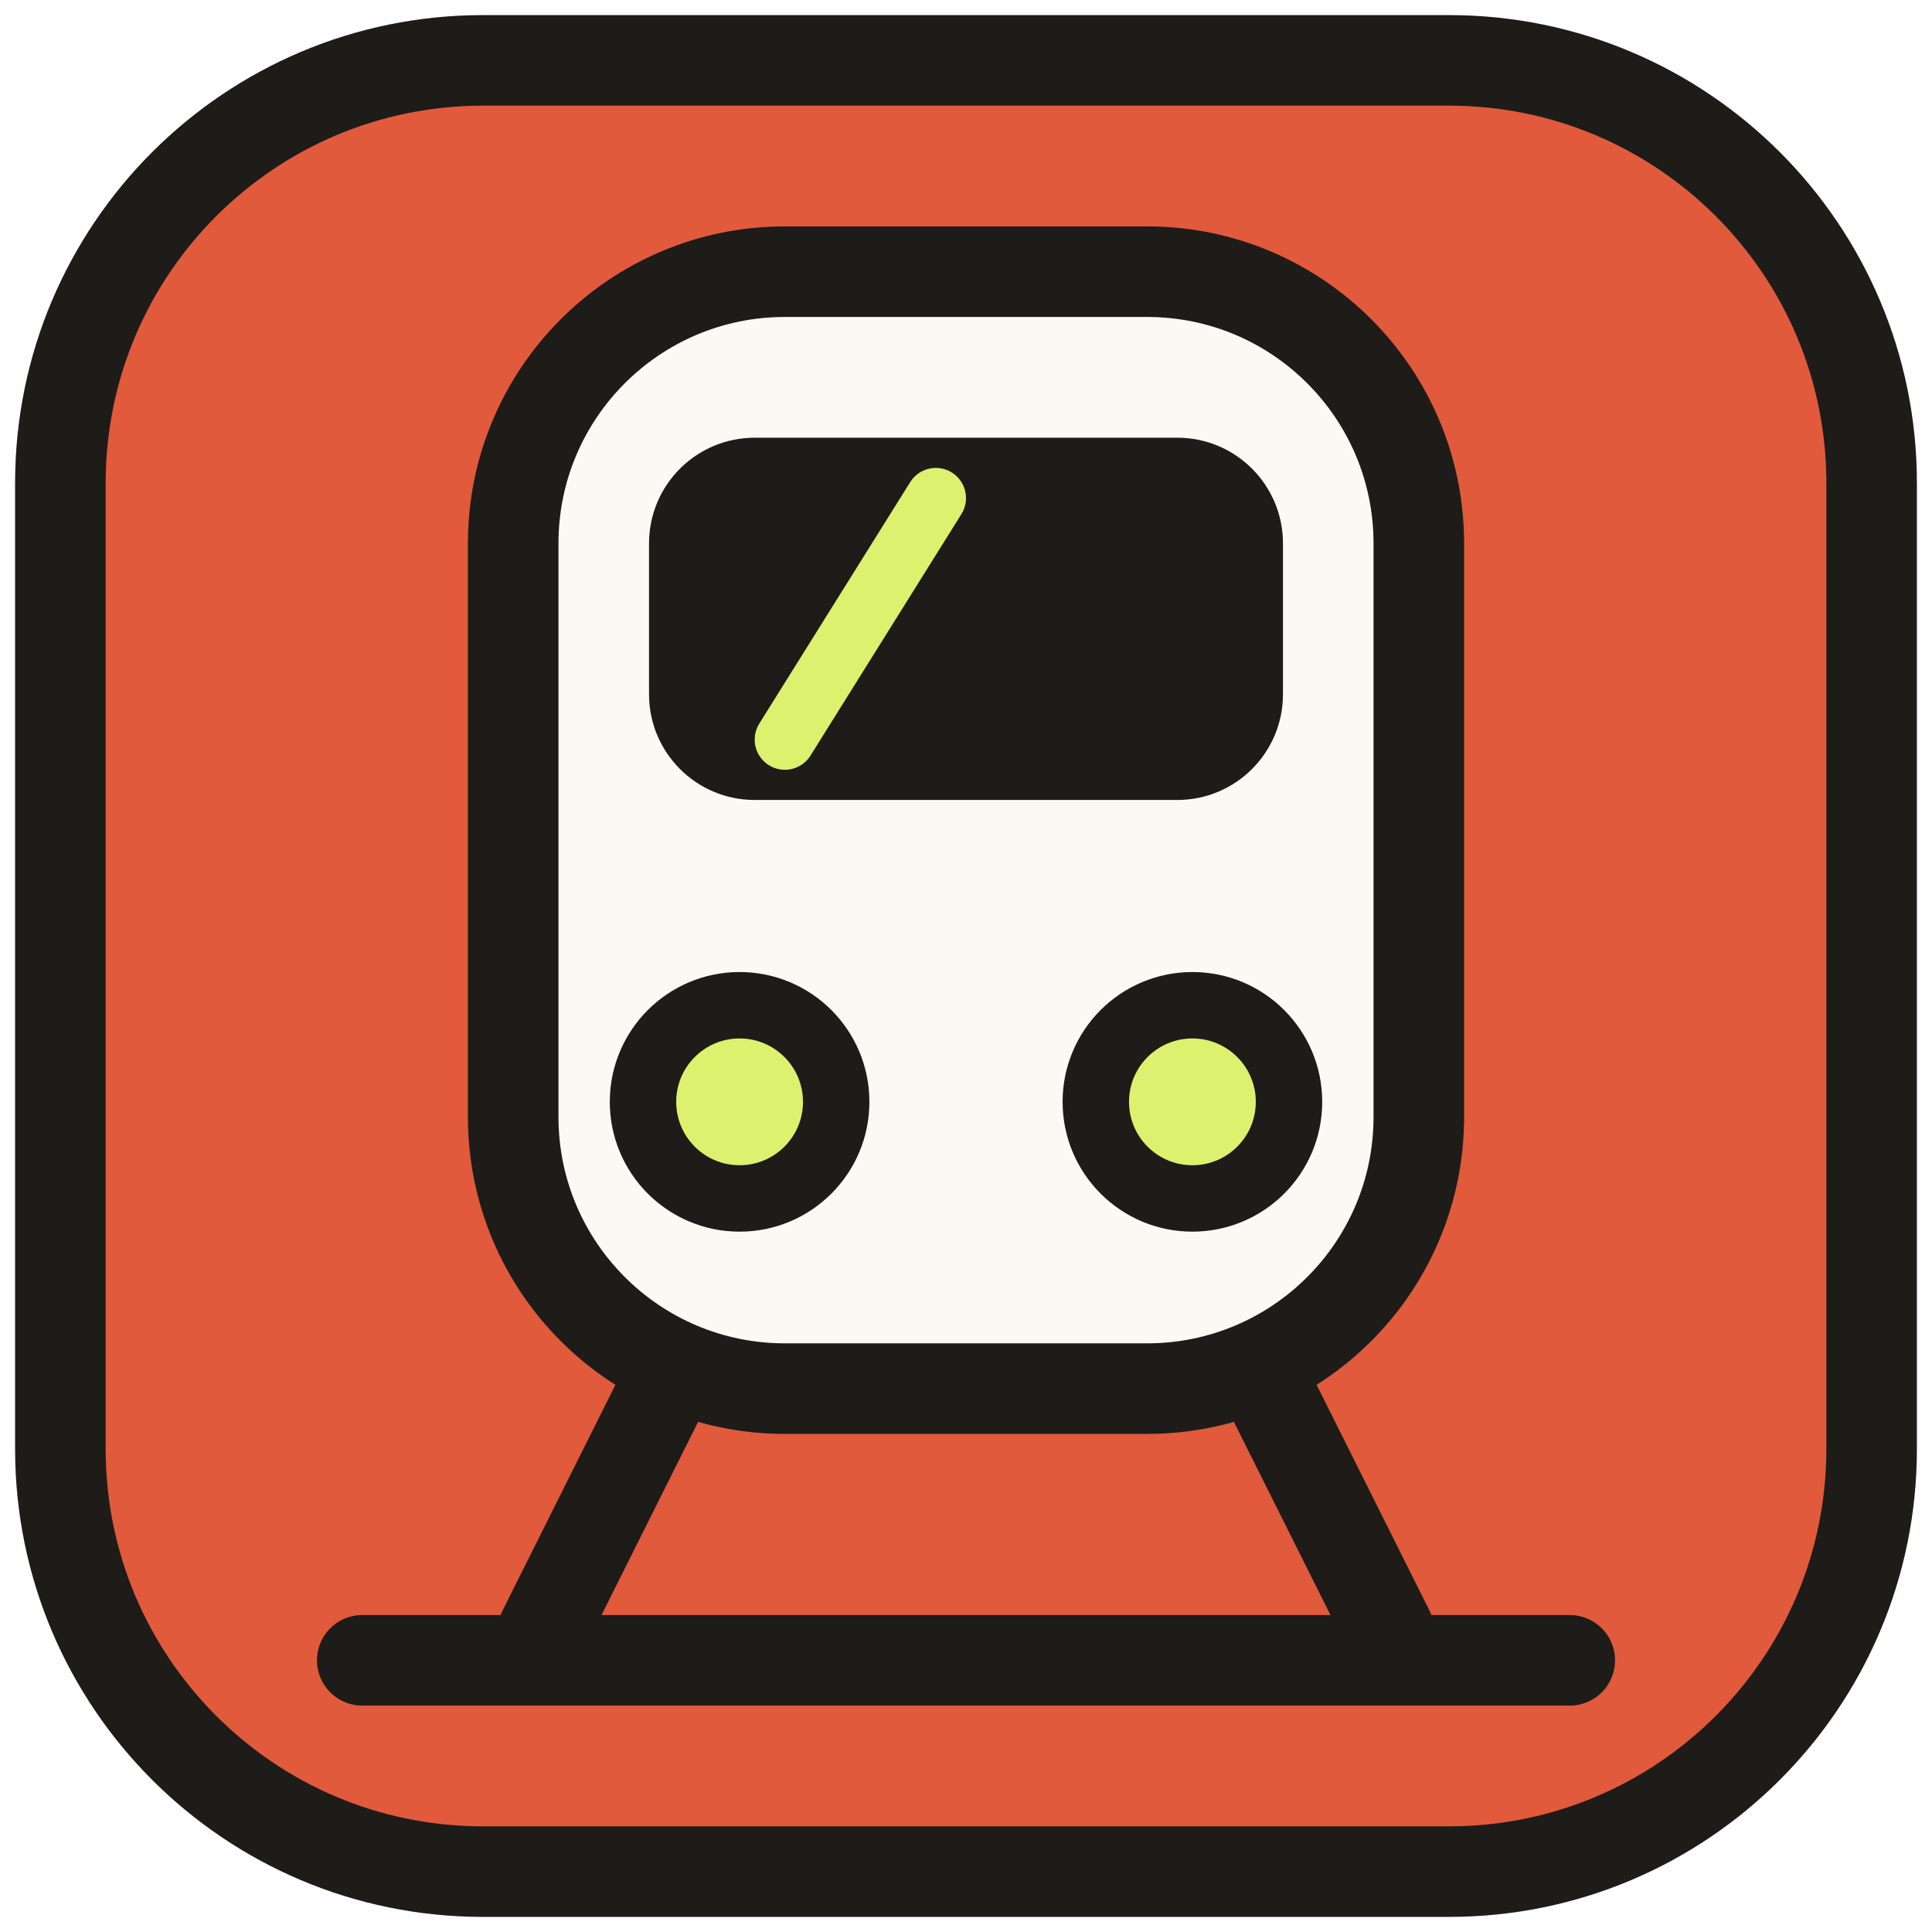
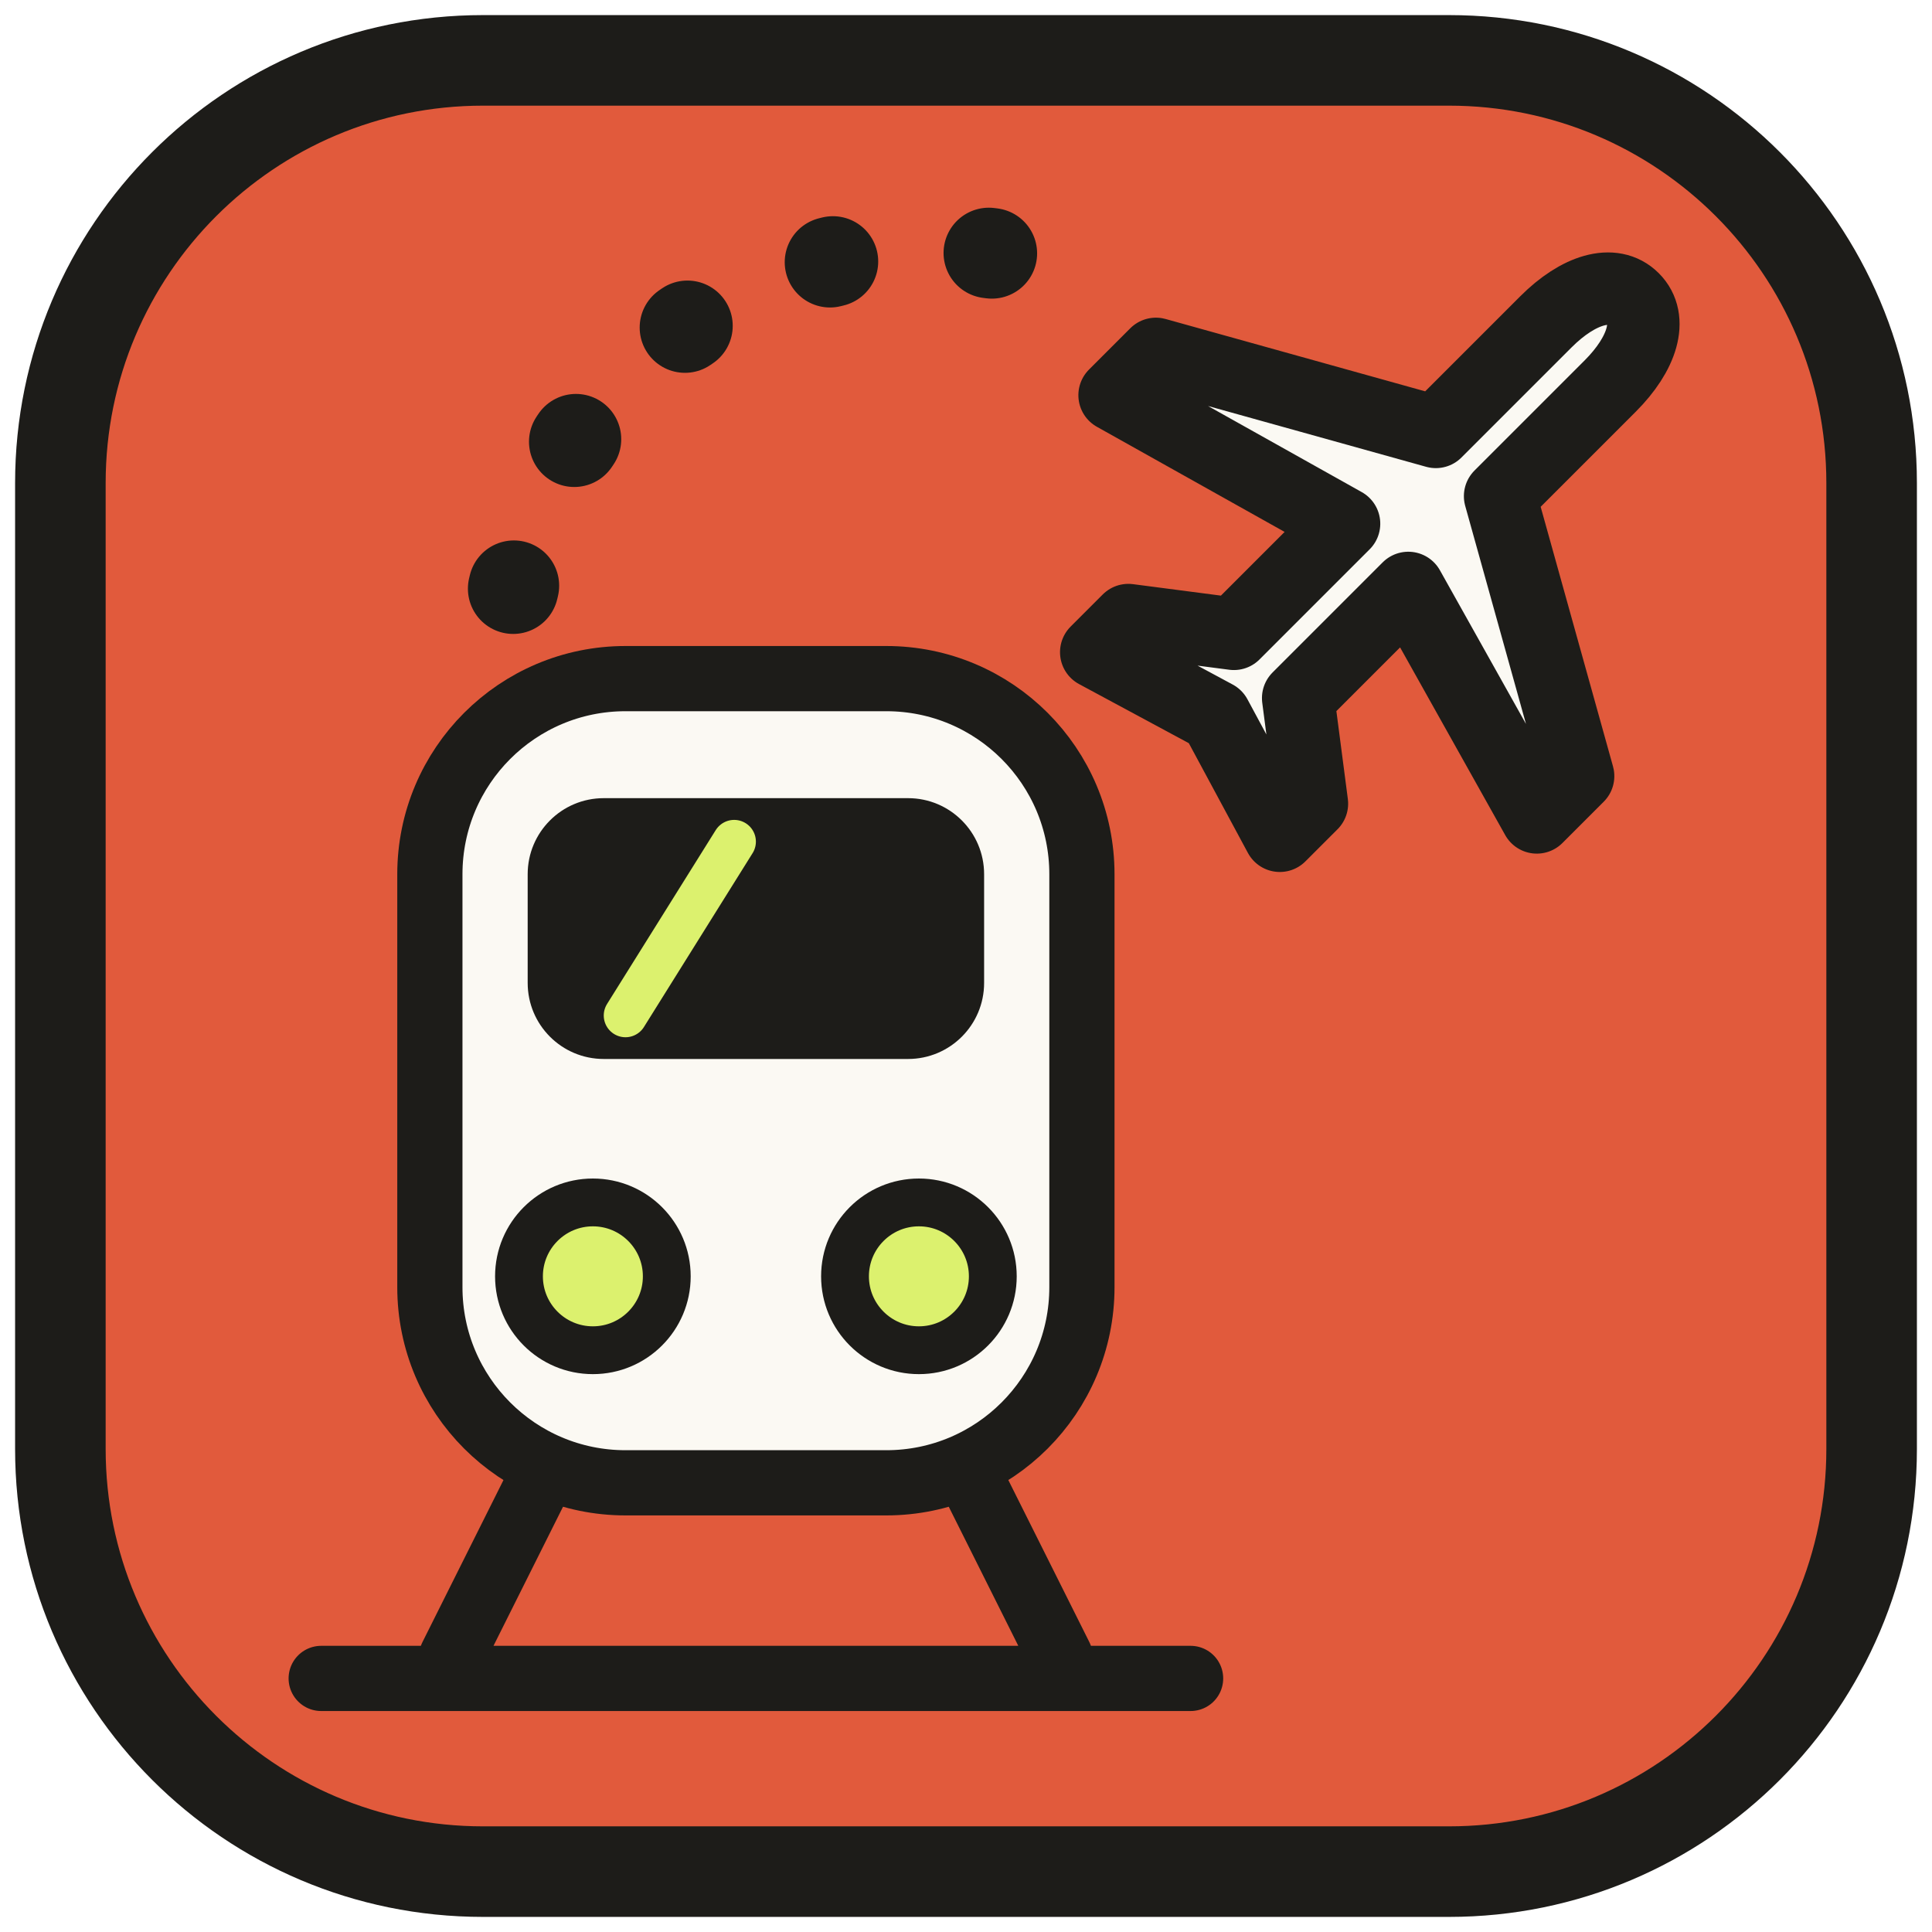
<svg xmlns="http://www.w3.org/2000/svg" viewBox="0 0 64 64">
  <rect x="2" y="2" width="60" height="60" rx="14" fill="#e15a3c" stroke="#1d1c19" stroke-width="3" />
-   <rect x="17" y="9" width="30" height="37" rx="9" fill="#fbf9f3" stroke="#1d1c19" stroke-width="3" />
-   <rect x="21.5" y="14.5" width="21" height="12" rx="3.5" fill="#1d1c19" />
-   <path d="M26 24.5L31 16.5" stroke="#dcf16e" stroke-width="2" stroke-linecap="round" />
-   <circle cx="24.5" cy="36.5" r="3.2" fill="#dcf16e" stroke="#1d1c19" stroke-width="2.2" />
-   <circle cx="39.5" cy="36.5" r="3.2" fill="#dcf16e" stroke="#1d1c19" stroke-width="2.2" />
-   <path d="M22 46L18 54M42 46L46 54M12 55H52" stroke="#1d1c19" stroke-width="3" stroke-linecap="round" />
+   <g transform="translate(2 16) scale(0.72)">
+     <rect x="17" y="9" width="30" height="37" rx="9" fill="#fbf9f3" stroke="#1d1c19" stroke-width="3" />
+     <rect x="21.5" y="14.5" width="21" height="12" rx="3.5" fill="#1d1c19" />
+     <path d="M26 24.5L31 16.5" stroke="#dcf16e" stroke-width="2" stroke-linecap="round" />
+     <circle cx="24.5" cy="36.5" r="3.4" fill="#dcf16e" stroke="#1d1c19" stroke-width="2.2" />
+     <circle cx="39.5" cy="36.5" r="3.4" fill="#dcf16e" stroke="#1d1c19" stroke-width="2.2" />
+     <path d="M22 46L18 54M42 46L46 54M12 55H52" stroke="#1d1c19" stroke-width="3" stroke-linecap="round" />
+   </g>
+   <path d="M17 19.5C19 10.5 28 6.5 35.5 9" fill="none" stroke="#1d1c19" stroke-width="3" stroke-linecap="round" stroke-dasharray="0.1 5.2" />
+   <g transform="translate(46.5 17.5) rotate(45) scale(0.43) translate(-32 -32)">
+     <path d="M32 7C34.2 7 35.5 9.5 35.5 13L35.5 25L55 36L55 40.5L35.5 35L35.5 47L42 52L42 55.5L32 52.5L22 55.5L22 52L28.5 47L28.5 35L9 40.5L9 36L28.5 25L28.5 13C28.5 9.5 29.8 7 32 7Z" fill="#fbf9f3" stroke="#1d1c19" stroke-width="5.58" stroke-linejoin="round" />
+   </g>
</svg>
